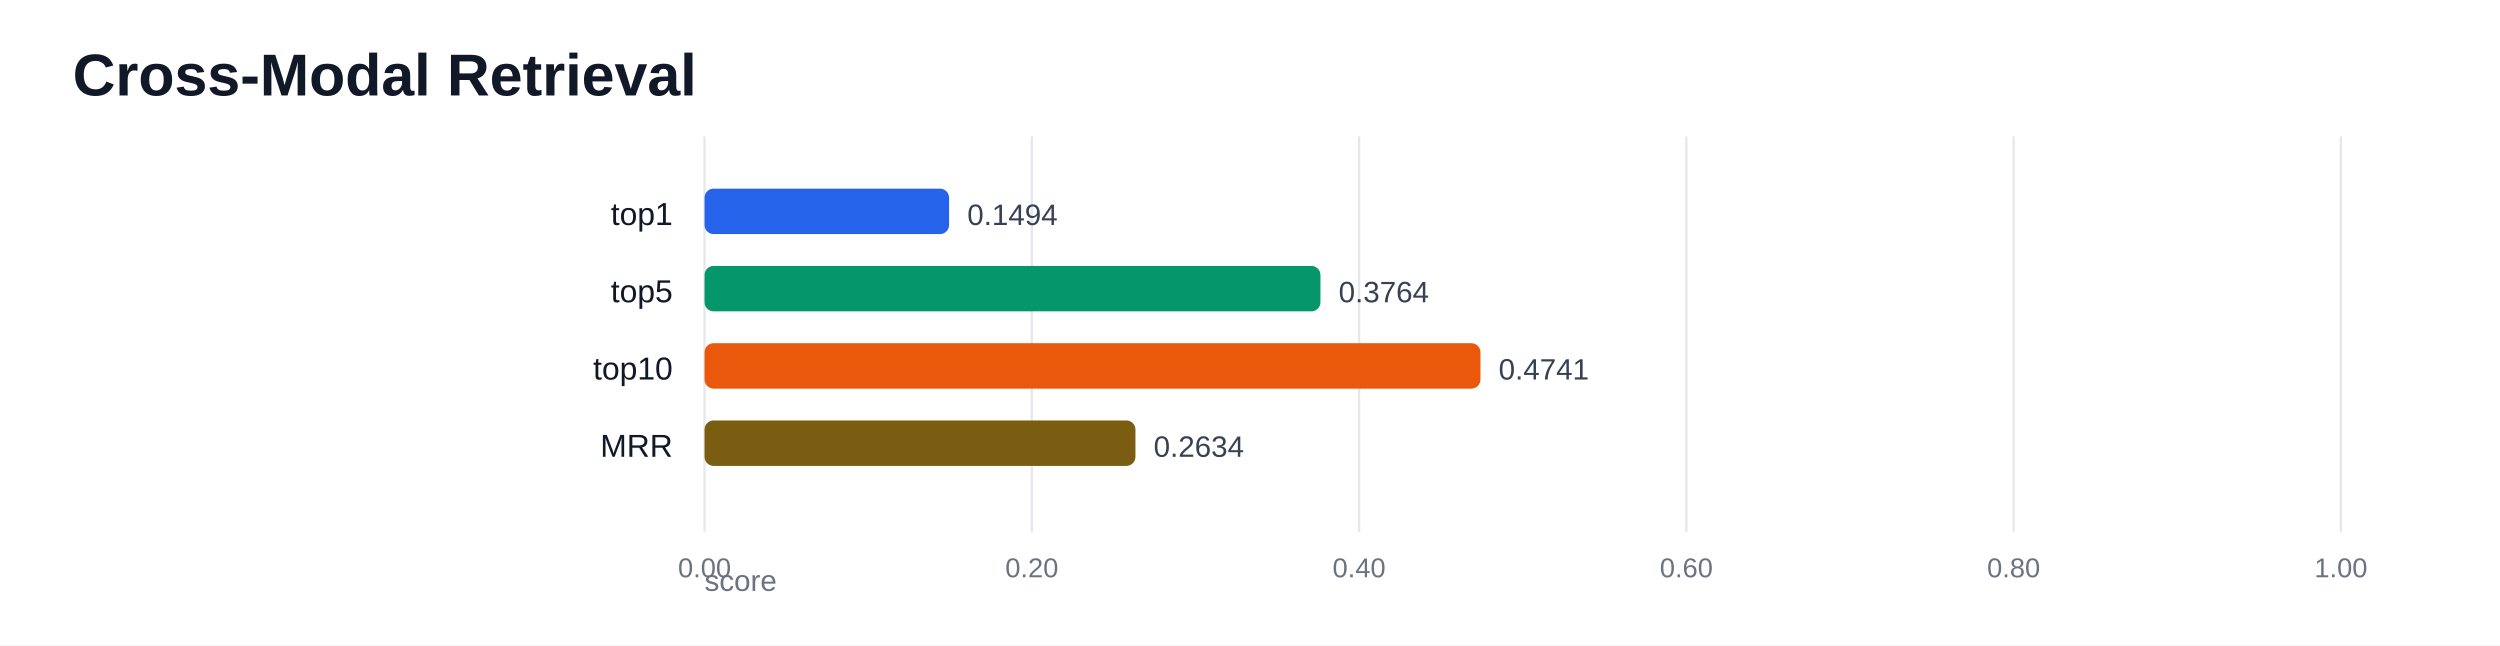
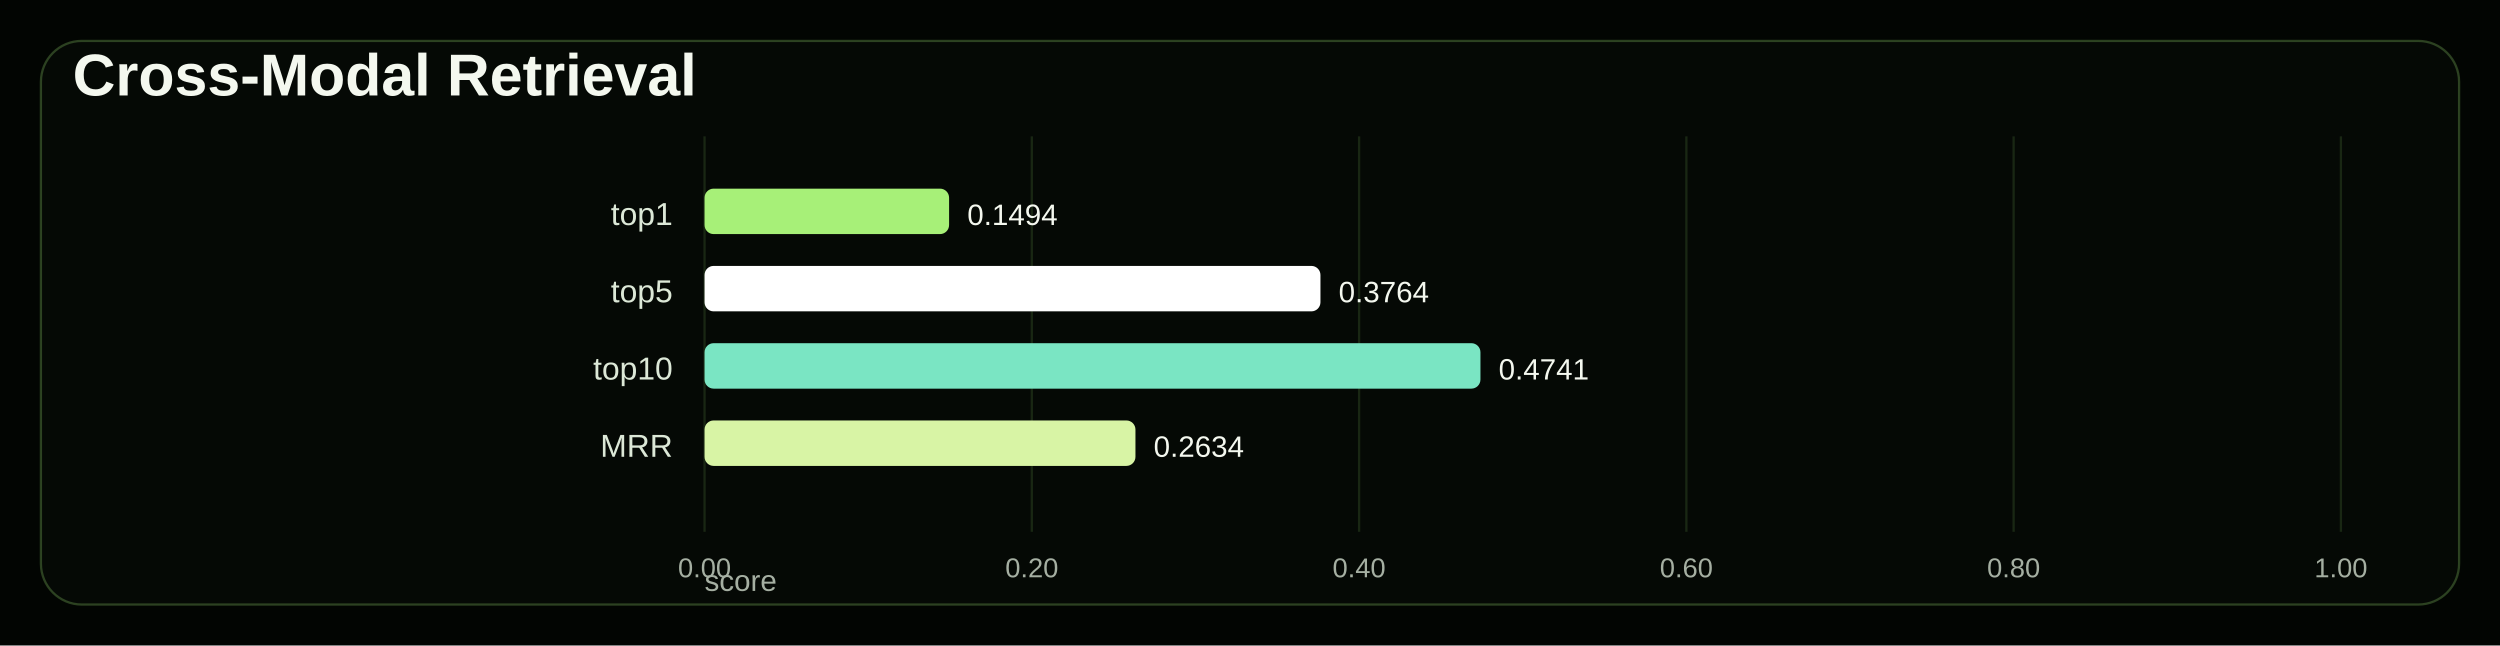
<svg xmlns="http://www.w3.org/2000/svg" width="1100" height="284" viewBox="0 0 1100 284">
-   <rect width="100%" height="100%" fill="#ffffff" />
-   <text x="32" y="42" font-family="Arial, sans-serif" font-size="26" font-weight="700" fill="#111827">Cross-Modal Retrieval</text>
-   <text x="310" y="260" font-family="Arial, sans-serif" font-size="13" fill="#6b7280">score</text>
-   <line x1="310.0" y1="60" x2="310.0" y2="234" stroke="#e5e7eb" stroke-width="1" />
-   <text x="310.0" y="254" text-anchor="middle" font-family="Arial, sans-serif" font-size="12" fill="#6b7280">0.00</text>
-   <line x1="454.0" y1="60" x2="454.0" y2="234" stroke="#e5e7eb" stroke-width="1" />
-   <text x="454.0" y="254" text-anchor="middle" font-family="Arial, sans-serif" font-size="12" fill="#6b7280">0.20</text>
-   <line x1="598.0" y1="60" x2="598.0" y2="234" stroke="#e5e7eb" stroke-width="1" />
-   <text x="598.0" y="254" text-anchor="middle" font-family="Arial, sans-serif" font-size="12" fill="#6b7280">0.40</text>
-   <line x1="742.0" y1="60" x2="742.0" y2="234" stroke="#e5e7eb" stroke-width="1" />
-   <text x="742.0" y="254" text-anchor="middle" font-family="Arial, sans-serif" font-size="12" fill="#6b7280">0.60</text>
-   <line x1="886.0" y1="60" x2="886.0" y2="234" stroke="#e5e7eb" stroke-width="1" />
-   <text x="886.0" y="254" text-anchor="middle" font-family="Arial, sans-serif" font-size="12" fill="#6b7280">0.80</text>
-   <line x1="1030.0" y1="60" x2="1030.0" y2="234" stroke="#e5e7eb" stroke-width="1" />
-   <text x="1030.0" y="254" text-anchor="middle" font-family="Arial, sans-serif" font-size="12" fill="#6b7280">1.00</text>
-   <text x="296" y="99" text-anchor="end" font-family="Arial, sans-serif" font-size="14" fill="#111827">top1</text>
-   <rect x="310" y="83" width="107.6" height="20" rx="4" fill="#2563eb" />
-   <text x="425.6" y="99" font-family="Arial, sans-serif" font-size="13" fill="#374151">0.1494</text>
-   <text x="296" y="133" text-anchor="end" font-family="Arial, sans-serif" font-size="14" fill="#111827">top5</text>
-   <rect x="310" y="117" width="271.0" height="20" rx="4" fill="#059669" />
-   <text x="589.0" y="133" font-family="Arial, sans-serif" font-size="13" fill="#374151">0.3764</text>
-   <text x="296" y="167" text-anchor="end" font-family="Arial, sans-serif" font-size="14" fill="#111827">top10</text>
-   <rect x="310" y="151" width="341.4" height="20" rx="4" fill="#ea580c" />
-   <text x="659.4" y="167" font-family="Arial, sans-serif" font-size="13" fill="#374151">0.4741</text>
-   <text x="296" y="201" text-anchor="end" font-family="Arial, sans-serif" font-size="14" fill="#111827">MRR</text>
-   <rect x="310" y="185" width="189.6" height="20" rx="4" fill="#7b5d12" />
-   <text x="507.6" y="201" font-family="Arial, sans-serif" font-size="13" fill="#374151">0.2634</text>
+   <rect width="100%" height="100%" fill="#020502" />
+   <rect x="18" y="18" width="1064" height="248" rx="18" fill="#050905" stroke="#a7f078" stroke-opacity="0.25" />
+   <text x="32" y="42" font-family="Inter Tight, Arial, sans-serif" font-size="26" font-weight="800" fill="#f4f8ef">Cross-Modal Retrieval</text>
+   <text x="310" y="260" font-family="Space Grotesk, Arial, sans-serif" font-size="13" fill="#a5afa2">score</text>
+   <line x1="310.0" y1="60" x2="310.0" y2="234" stroke="#a7f078" stroke-opacity="0.13" stroke-width="1" />
+   <text x="310.0" y="254" text-anchor="middle" font-family="Space Grotesk, Arial, sans-serif" font-size="12" fill="#a5afa2">0.00</text>
+   <line x1="454.0" y1="60" x2="454.0" y2="234" stroke="#a7f078" stroke-opacity="0.13" stroke-width="1" />
+   <text x="454.0" y="254" text-anchor="middle" font-family="Space Grotesk, Arial, sans-serif" font-size="12" fill="#a5afa2">0.20</text>
+   <line x1="598.0" y1="60" x2="598.0" y2="234" stroke="#a7f078" stroke-opacity="0.13" stroke-width="1" />
+   <text x="598.0" y="254" text-anchor="middle" font-family="Space Grotesk, Arial, sans-serif" font-size="12" fill="#a5afa2">0.40</text>
+   <line x1="742.0" y1="60" x2="742.0" y2="234" stroke="#a7f078" stroke-opacity="0.13" stroke-width="1" />
+   <text x="742.0" y="254" text-anchor="middle" font-family="Space Grotesk, Arial, sans-serif" font-size="12" fill="#a5afa2">0.60</text>
+   <line x1="886.0" y1="60" x2="886.0" y2="234" stroke="#a7f078" stroke-opacity="0.13" stroke-width="1" />
+   <text x="886.0" y="254" text-anchor="middle" font-family="Space Grotesk, Arial, sans-serif" font-size="12" fill="#a5afa2">0.80</text>
+   <line x1="1030.0" y1="60" x2="1030.0" y2="234" stroke="#a7f078" stroke-opacity="0.13" stroke-width="1" />
+   <text x="1030.0" y="254" text-anchor="middle" font-family="Space Grotesk, Arial, sans-serif" font-size="12" fill="#a5afa2">1.00</text>
+   <text x="296" y="99" text-anchor="end" font-family="Space Grotesk, Arial, sans-serif" font-size="14" fill="#dce8d7">top1</text>
+   <rect x="310" y="83" width="107.6" height="20" rx="4" fill="#a7f078" />
+   <text x="425.6" y="99" font-family="Space Grotesk, Arial, sans-serif" font-size="13" fill="#f4f8ef">0.1494</text>
+   <text x="296" y="133" text-anchor="end" font-family="Space Grotesk, Arial, sans-serif" font-size="14" fill="#dce8d7">top5</text>
+   <rect x="310" y="117" width="271.0" height="20" rx="4" fill="#ffffff" />
+   <text x="589.0" y="133" font-family="Space Grotesk, Arial, sans-serif" font-size="13" fill="#f4f8ef">0.3764</text>
+   <text x="296" y="167" text-anchor="end" font-family="Space Grotesk, Arial, sans-serif" font-size="14" fill="#dce8d7">top10</text>
+   <rect x="310" y="151" width="341.4" height="20" rx="4" fill="#7ae5c3" />
+   <text x="659.4" y="167" font-family="Space Grotesk, Arial, sans-serif" font-size="13" fill="#f4f8ef">0.4741</text>
+   <text x="296" y="201" text-anchor="end" font-family="Space Grotesk, Arial, sans-serif" font-size="14" fill="#dce8d7">MRR</text>
+   <rect x="310" y="185" width="189.6" height="20" rx="4" fill="#d8f4a5" />
+   <text x="507.6" y="201" font-family="Space Grotesk, Arial, sans-serif" font-size="13" fill="#f4f8ef">0.2634</text>
</svg>
